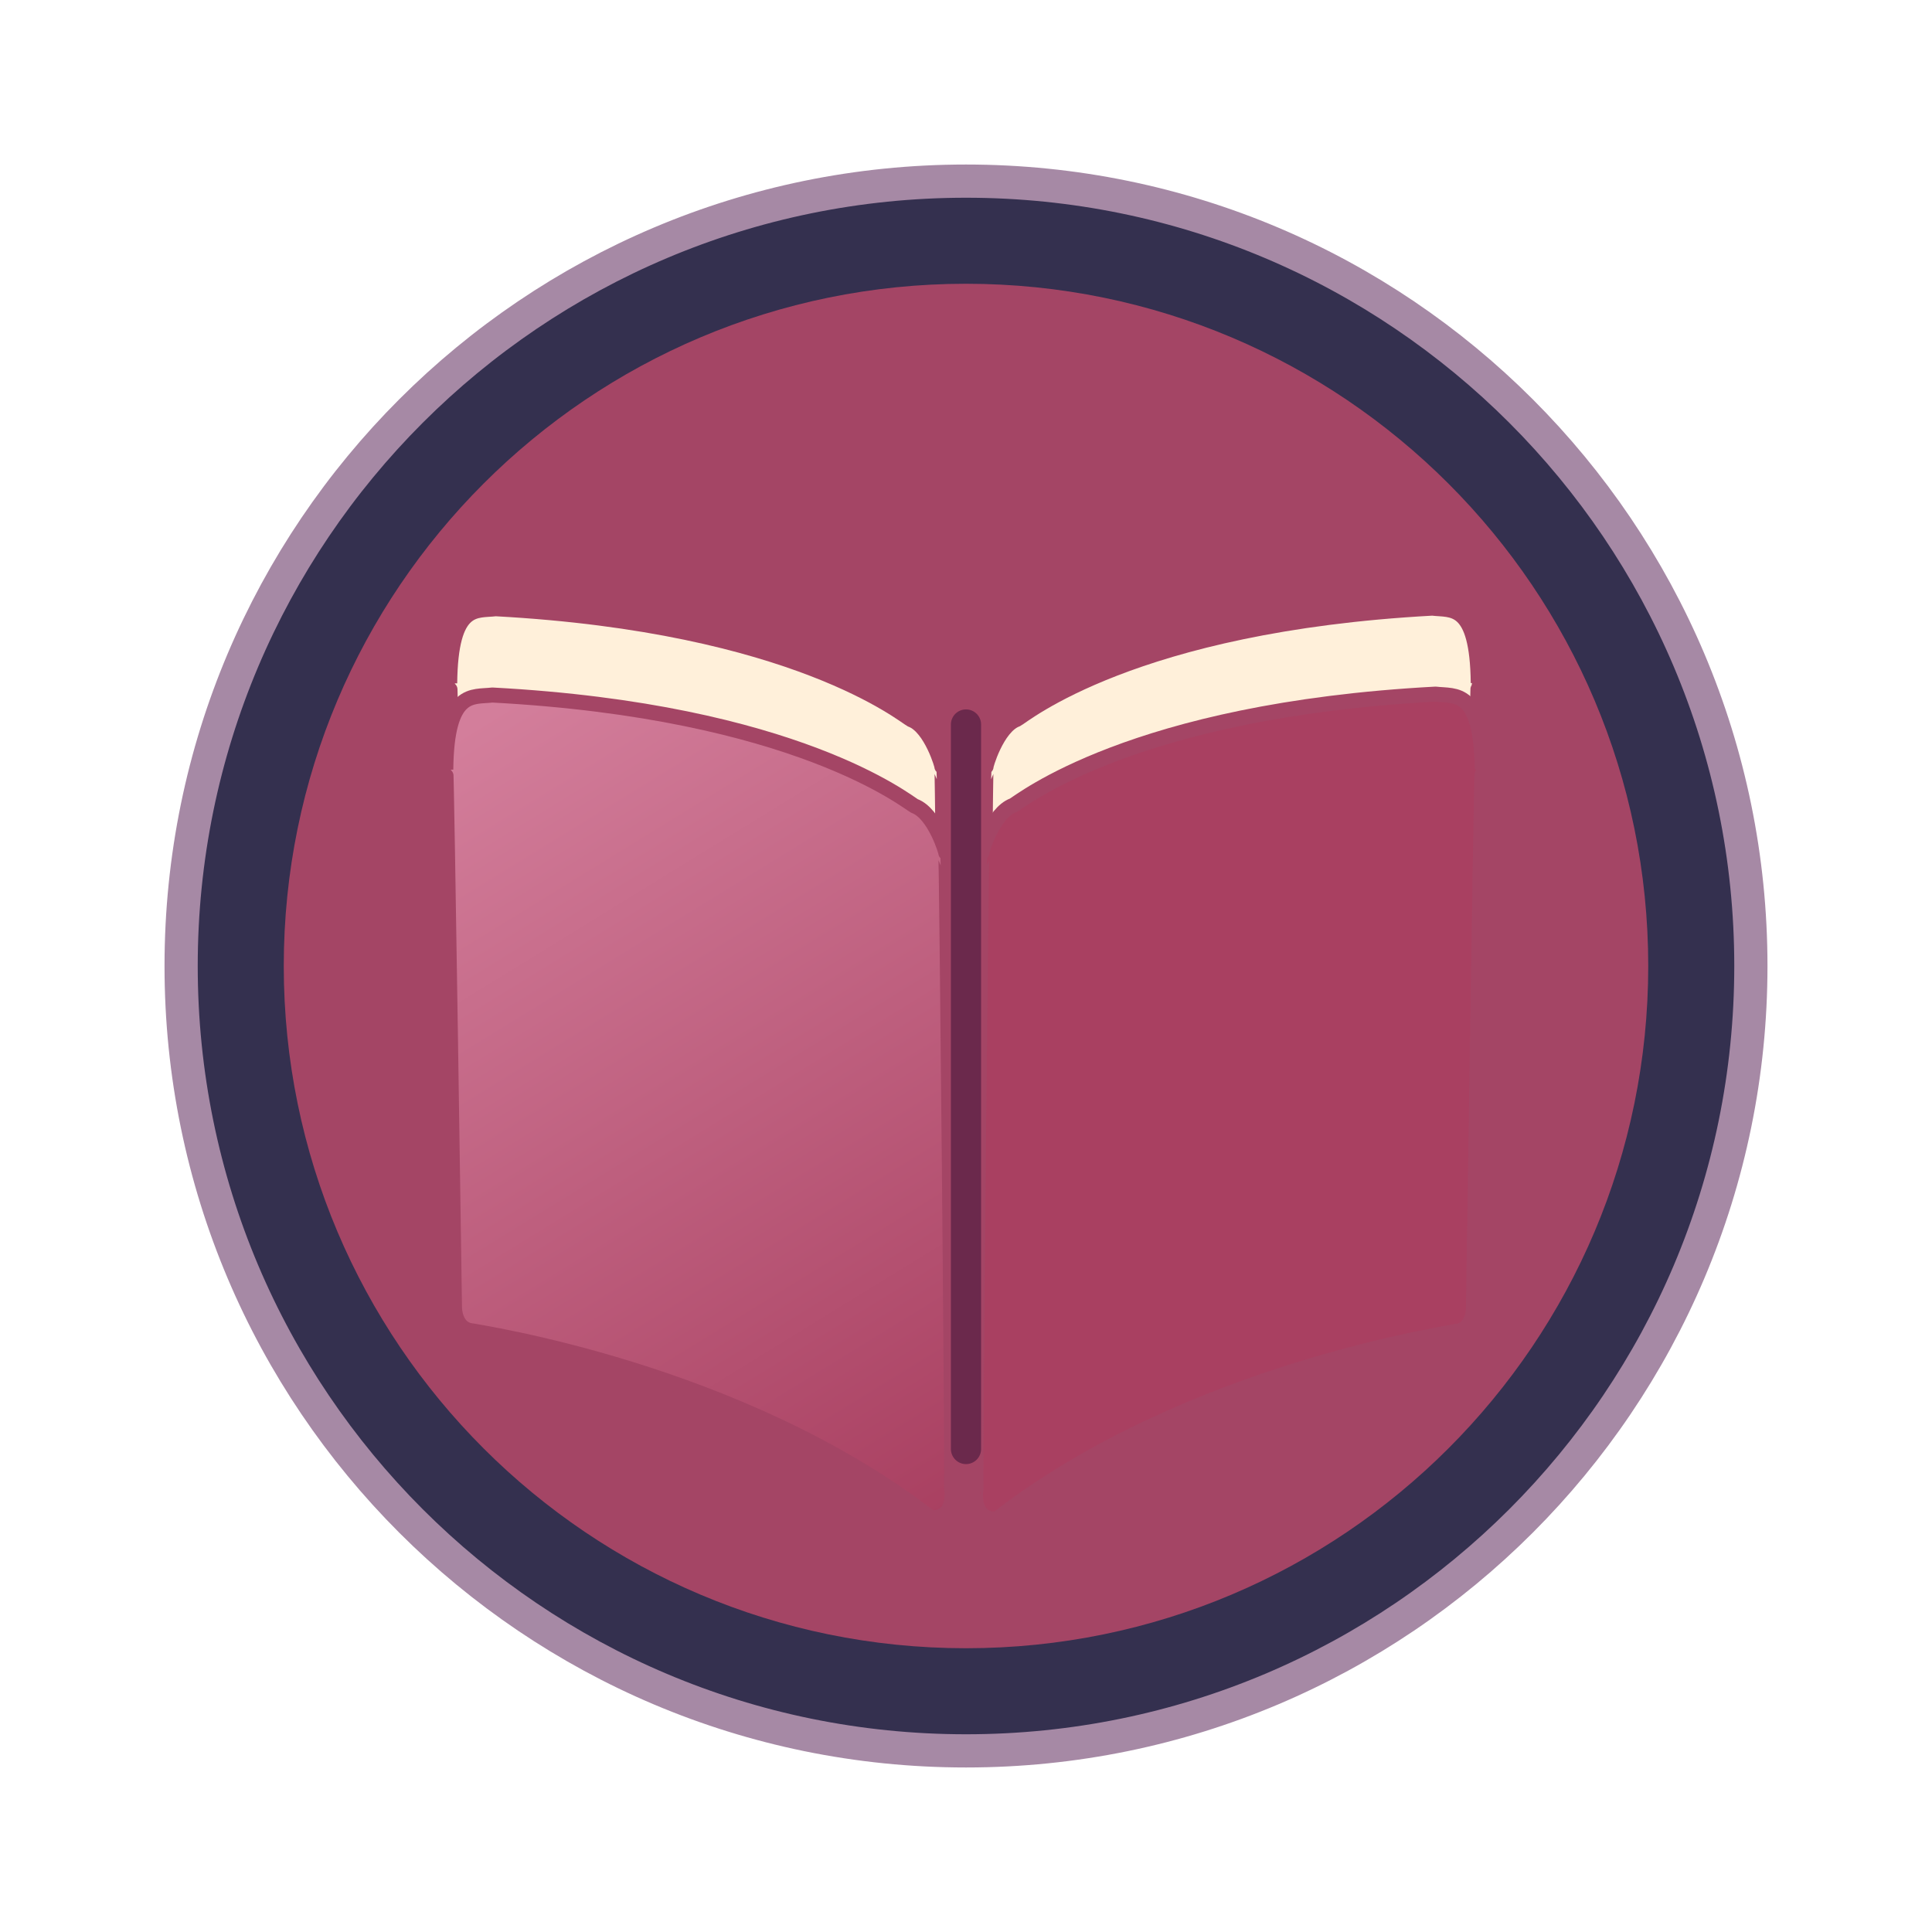
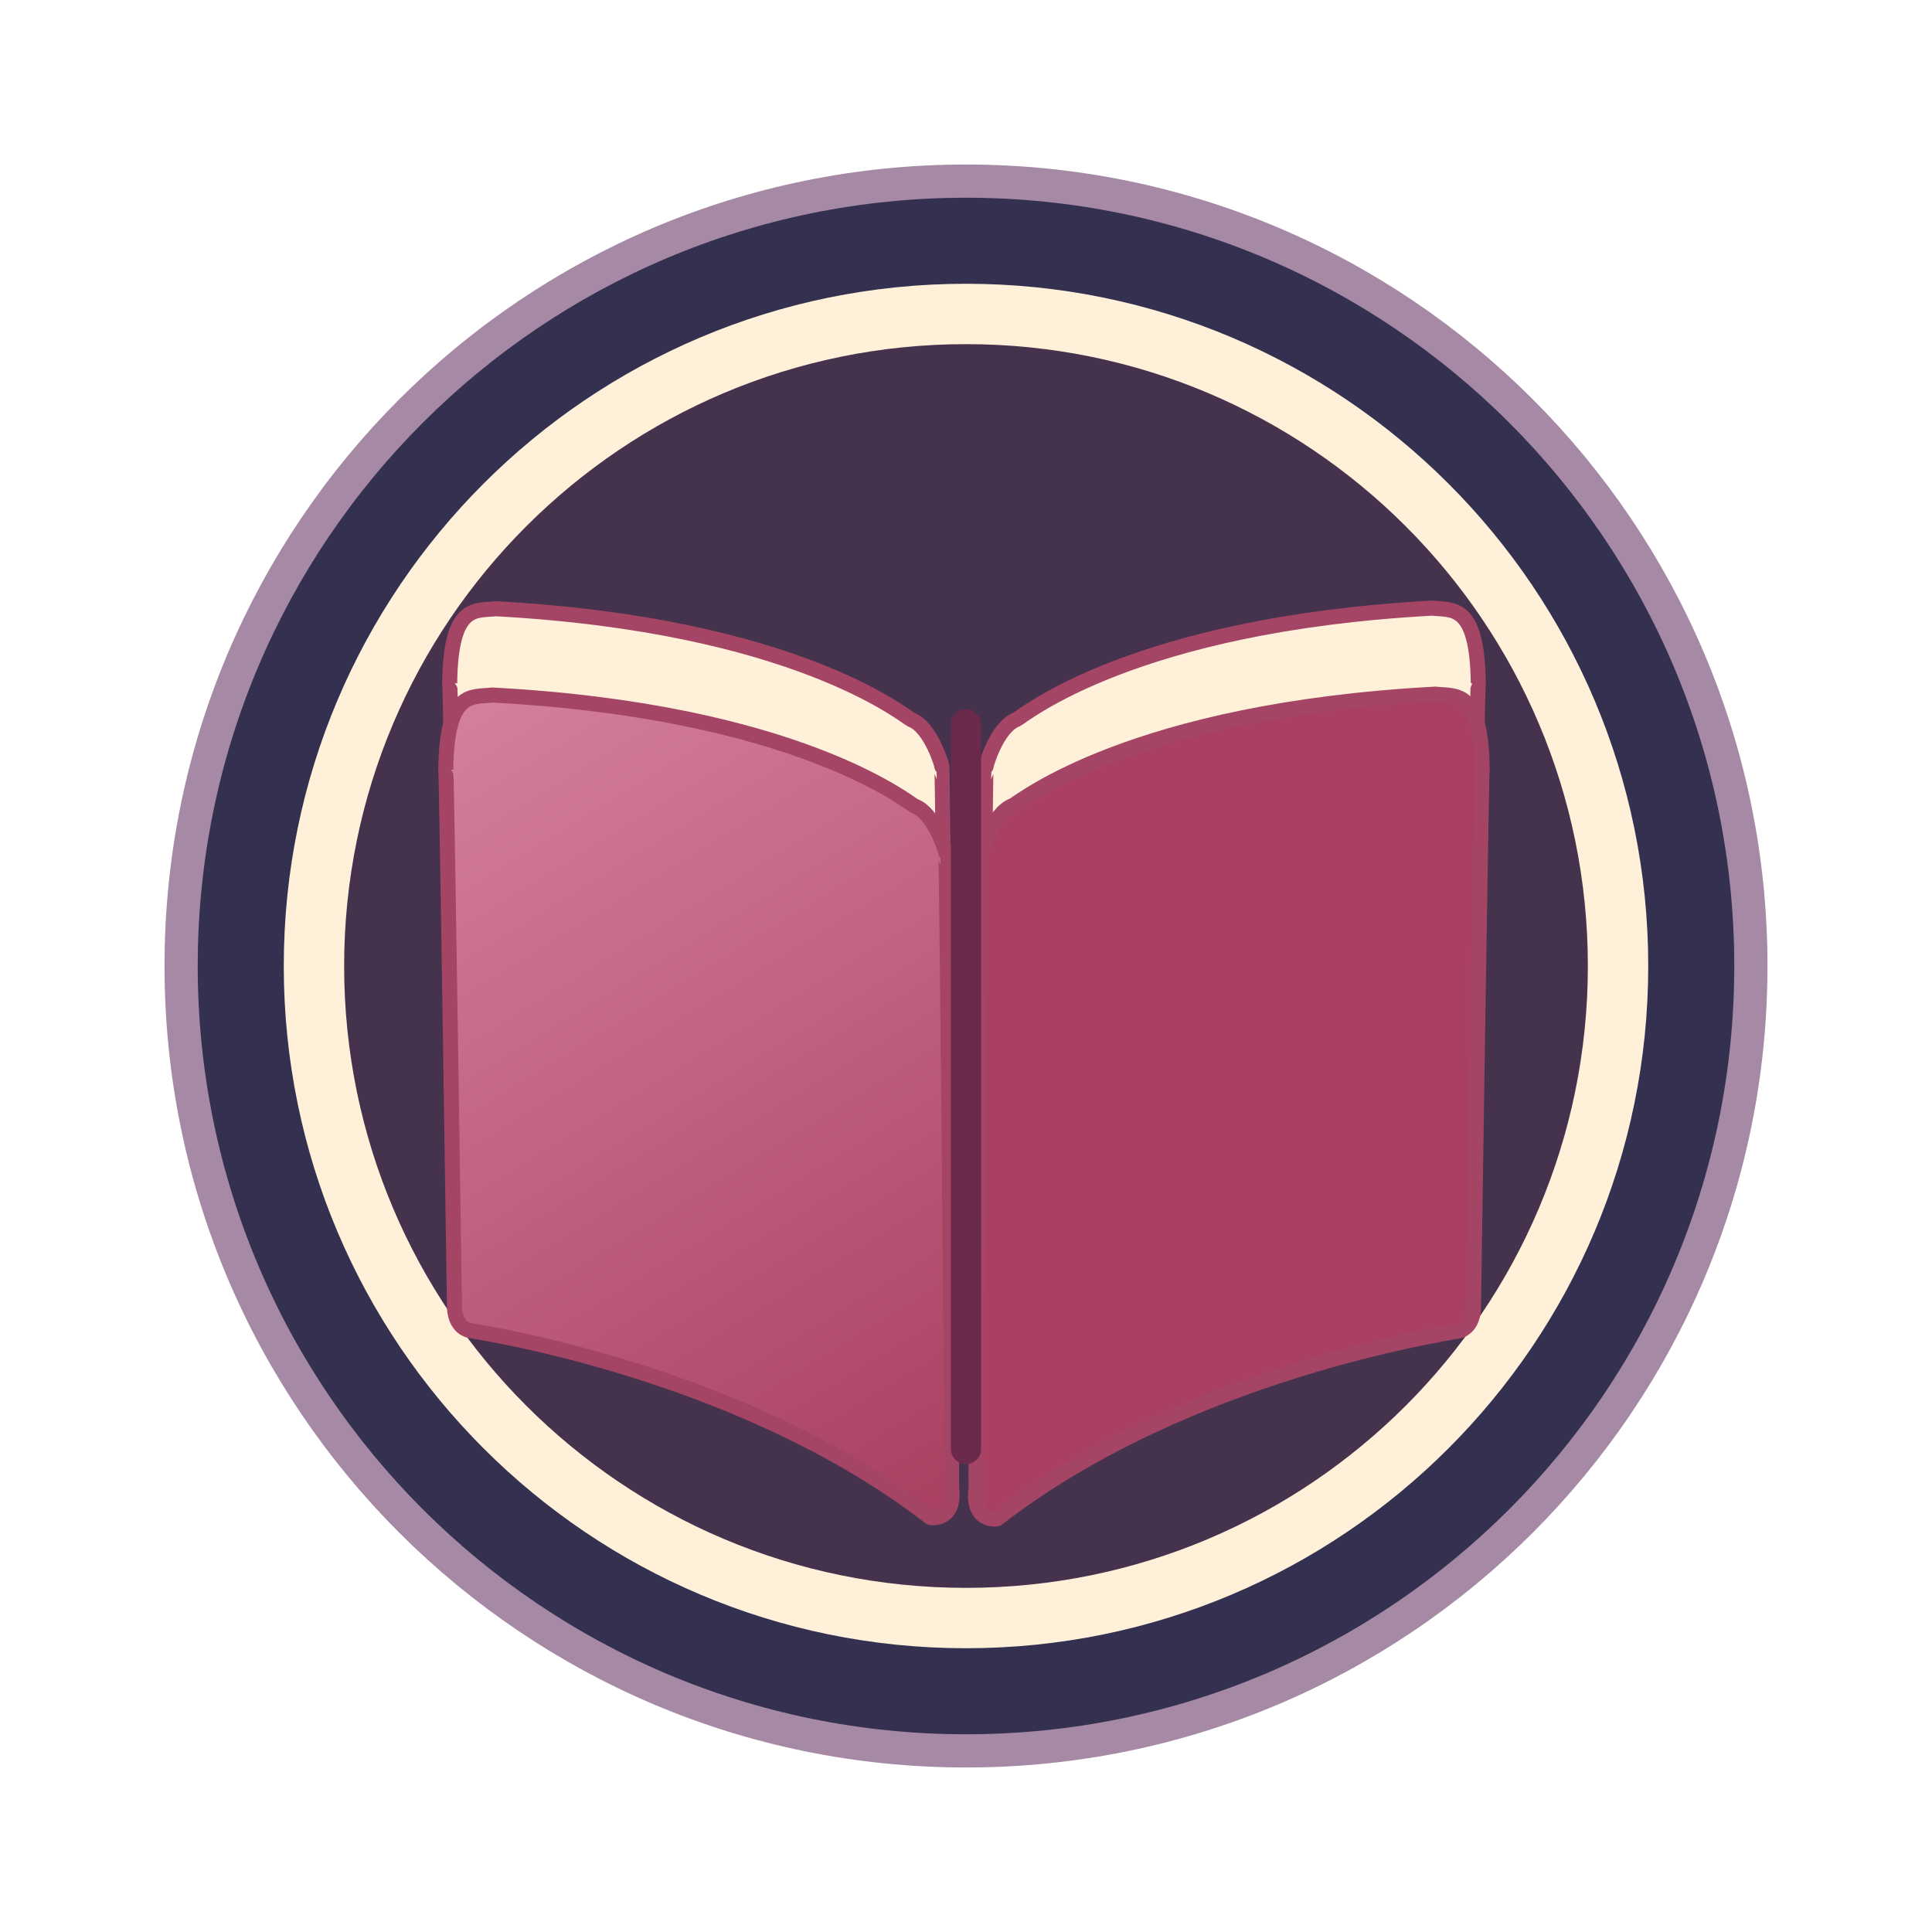
<svg xmlns="http://www.w3.org/2000/svg" width="64" height="64" viewBox="0 0 64 64" data-material="authored">
  <defs>
    <linearGradient id="cover" gradientUnits="userSpaceOnUse" x1="85" y1="180" x2="245" y2="440">
      <stop stop-color="#d37e9b" />
      <stop offset="1" stop-color="#a94061" />
    </linearGradient>
  </defs>
  <g stroke-linecap="round" stroke-linejoin="round">
    <circle cx="32" cy="32" r="26" fill="#34304f" stroke="#a689a5" stroke-width="1.1" />
-     <circle cx="32" cy="32" r="22.6" fill="#a44565" />
+     <circle cx="32" cy="32" r="22.6" fill="#fff0da" />
+     <circle cx="32" cy="32" r="20.6" fill="#45334e" />
    <g transform="translate(6.5 6.5) scale(.0996)">
      <path id="svg_3" d="M87.2 341s-2.5-178.7-2.9-179c.3-26.7 8.8-24 15.3-24.8 99.7 5.4 136 35.8 138.2 36.9 6.7 2.5 10.5 16 10.2 15.6.3.3 2.2 211.1 1.9 210.8 1.6 11.3-6.7 10.5-7 10.2-62.7-49.3-149.4-61.7-149.7-62-6-.5-6-7.7-6-7.7z" fill="#fff0da" stroke="#a44565" stroke-width="5" />
      <path id="svg_4" d="M423.5 341.4s2.5-179.1 2.9-179.5c-.3-26.7-8.8-24.1-15.3-24.9-99.7 5.4-136 35.9-138.2 37-6.7 2.5-10.5 16-10.2 15.7-.3.3-2.2 211.6-1.9 211.3-1.6 11.3 6.7 10.6 7 10.2 62.7-49.4 149.4-61.8 149.7-62.2 6-.3 6-7.6 6-7.6z" fill="#fff0da" stroke="#a44565" stroke-width="5" />
      <path id="svg_5" d="M85.9 369.7S83.3 191 83 190.7c.3-26.7 8.9-24 15.5-24.8 101.3 5.4 138.2 35.8 140.4 36.9 6.8 2.5 10.7 16 10.4 15.6.3.3 2.3 211.1 1.9 210.8 1.6 11.3-6.8 10.5-7.1 10.2-63.8-49.3-151.8-61.7-152.1-62-6.1-.4-6.1-7.7-6.1-7.7z" fill="url(#cover)" stroke="#a44565" stroke-width="5" />
      <path id="svg_6" d="M424.8 370s2.6-179.1 2.9-179.5c-.3-26.7-8.9-24.1-15.5-24.9-101.3 5.4-138.2 35.9-140.5 37-6.8 2.5-10.7 16-10.4 15.7-.3.3-2.3 211.6-1.9 211.3-1.6 11.3 6.8 10.6 7.1 10.2 63.8-49.4 151.8-61.8 152.1-62.2 6.2-.3 6.2-7.6 6.2-7.6z" fill="#a94061" stroke="#a44565" stroke-width="5" />
    </g>
    <path d="M32 24v24" stroke="#6b294c" stroke-width="1" />
  </g>
</svg>
